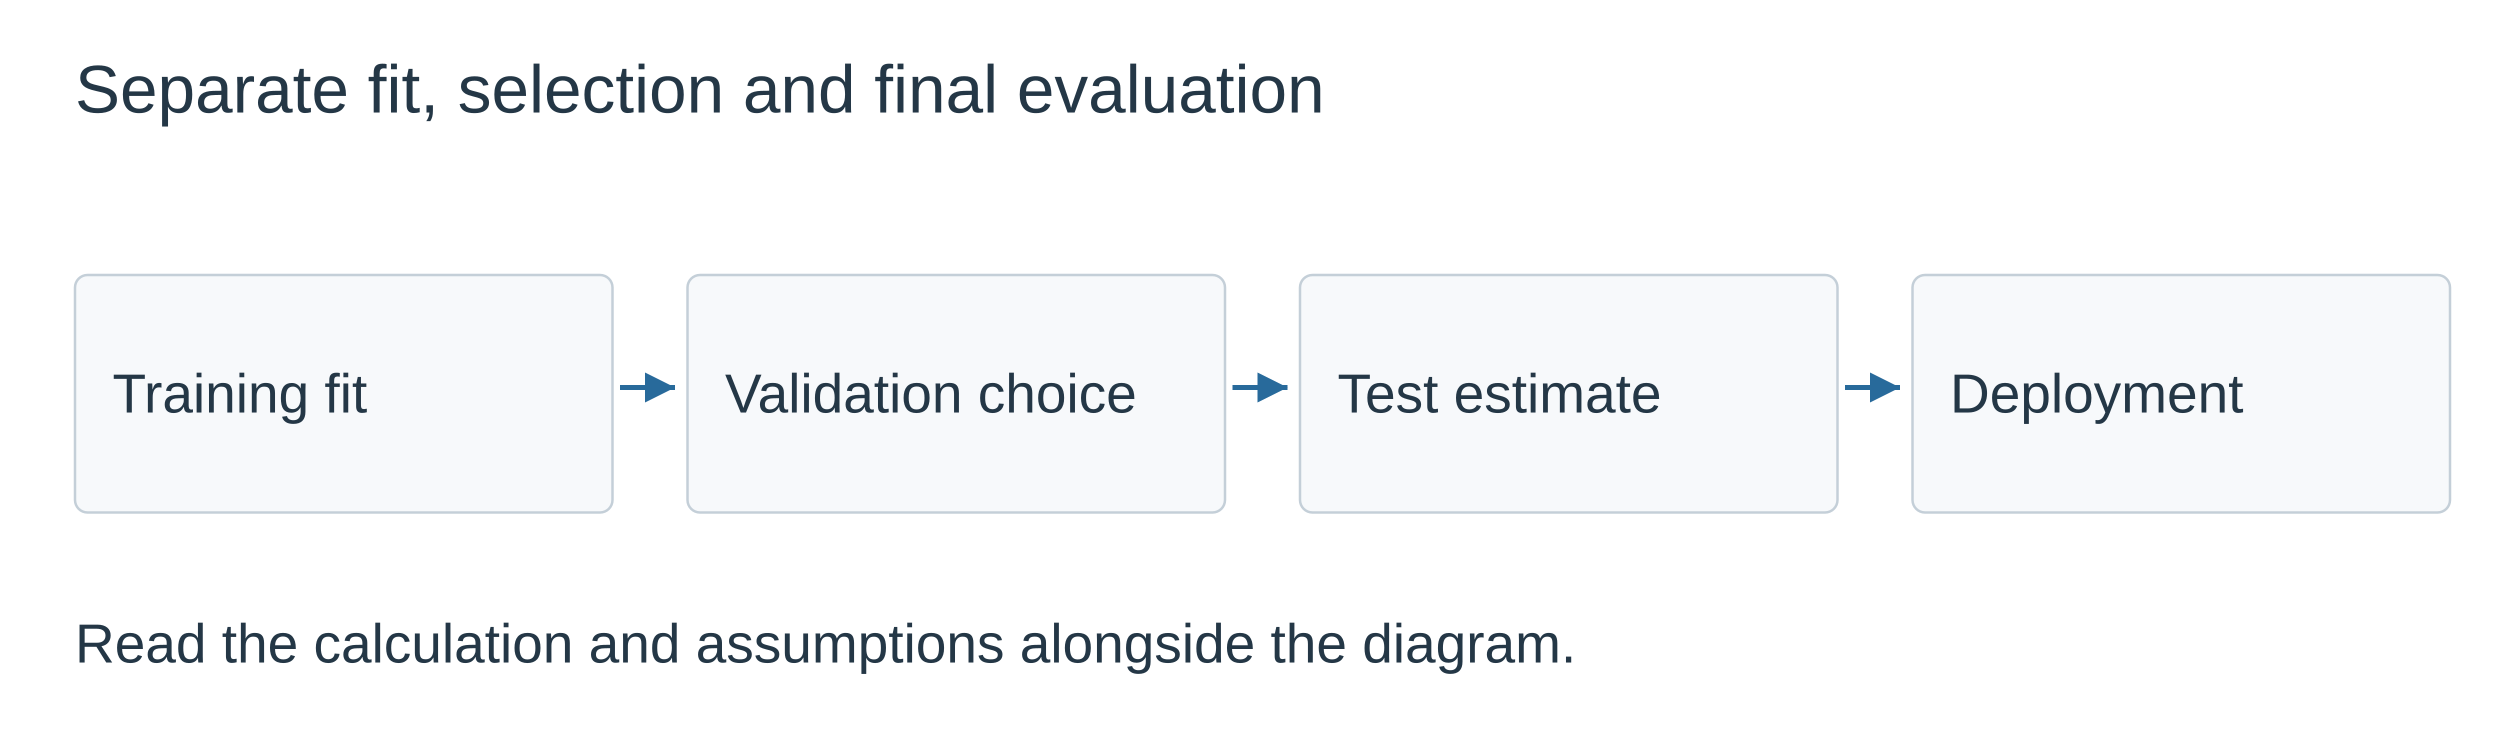
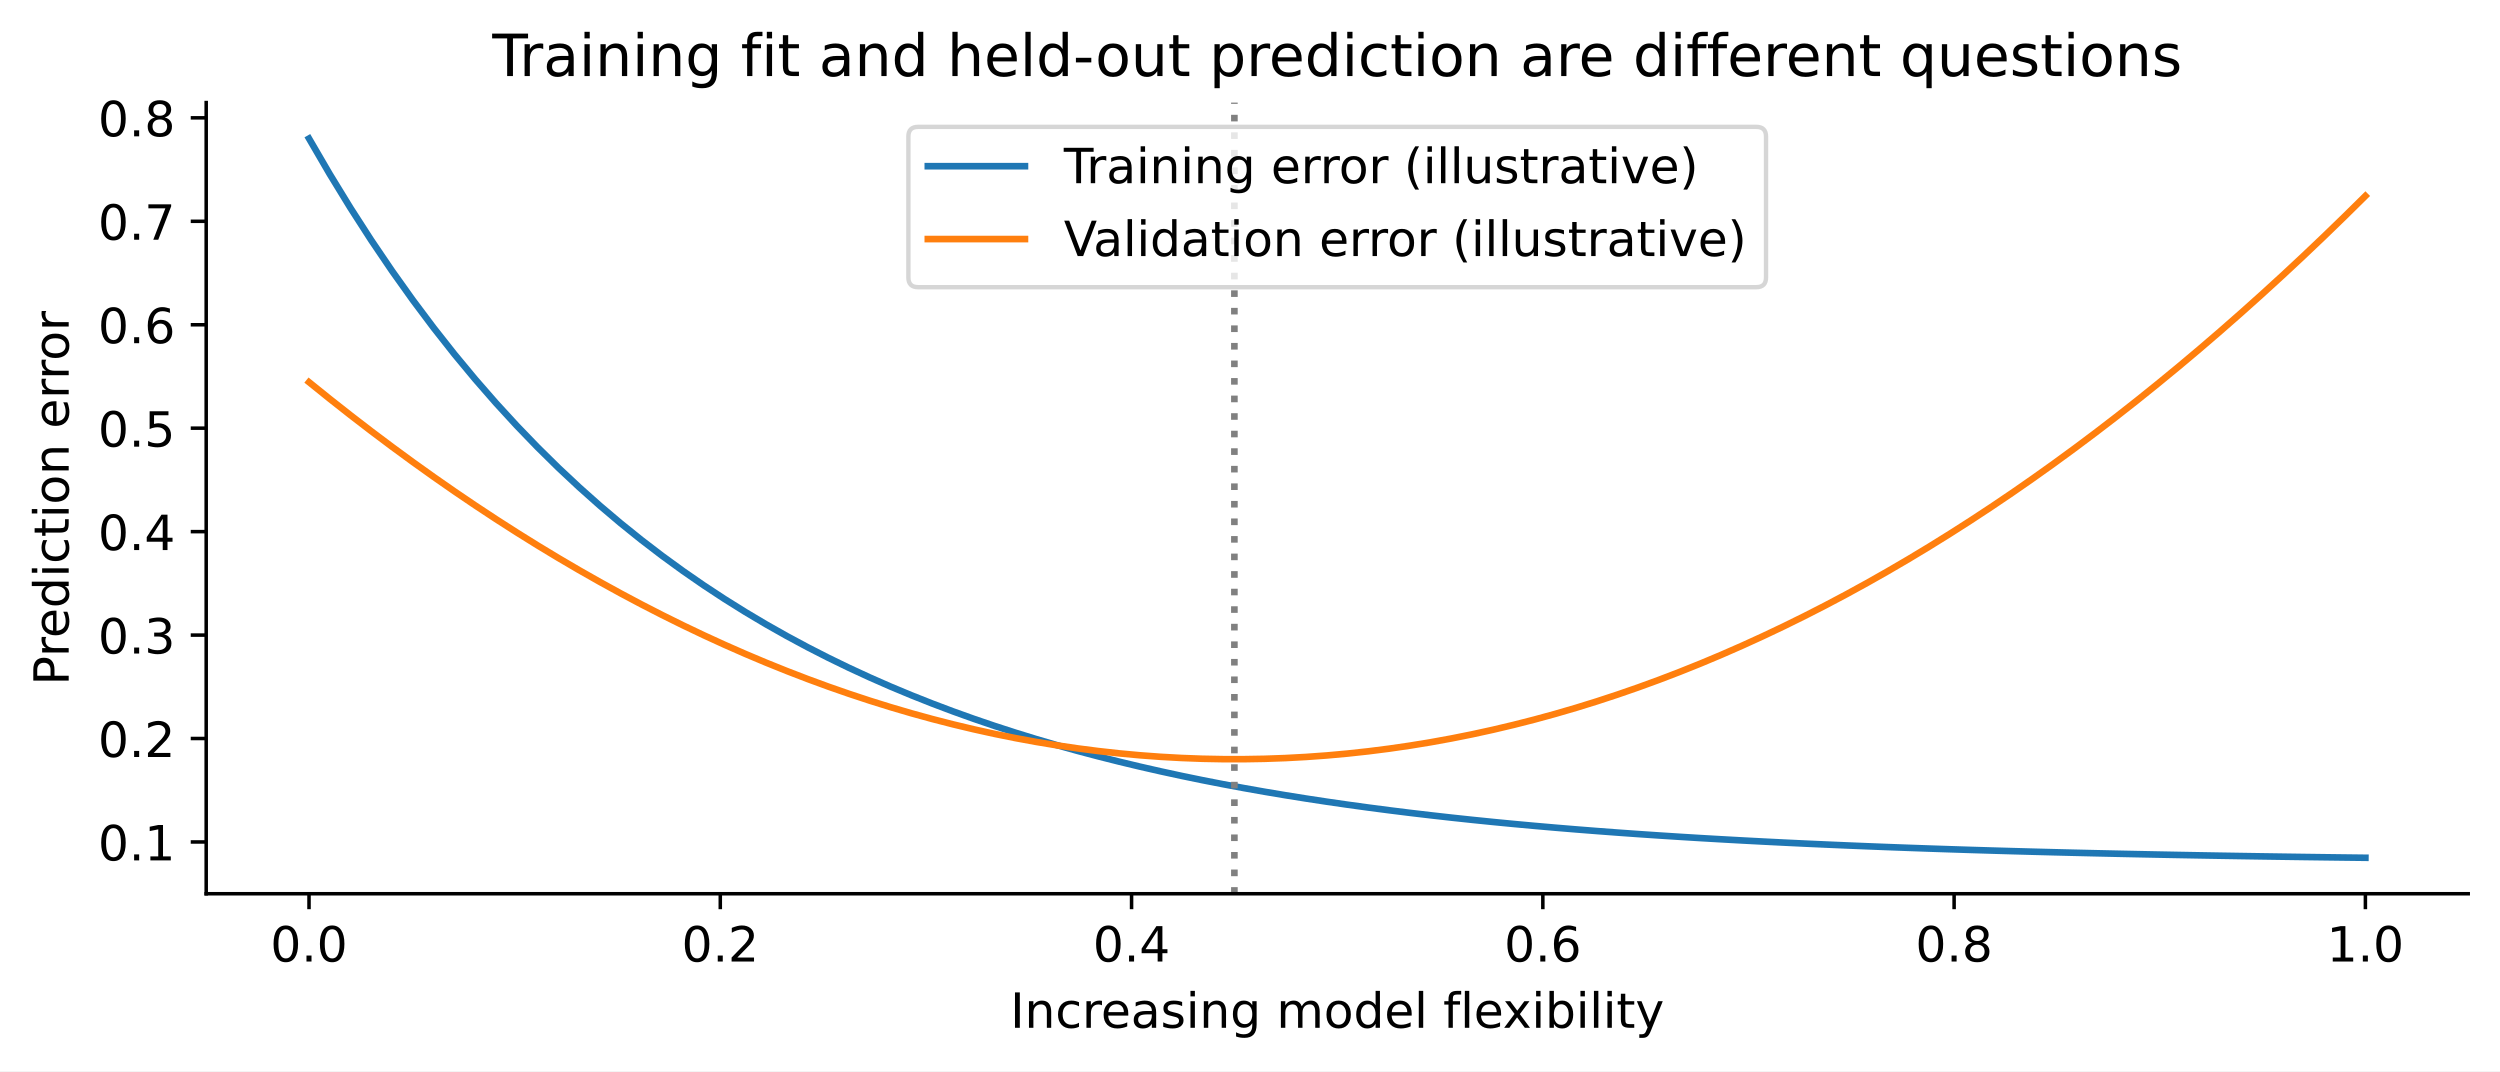
- <svg xmlns="http://www.w3.org/2000/svg" viewBox="0 0 1000 300" role="img" aria-labelledby="t d">
-   <rect width="1000" height="300" fill="white" />
+ <svg xmlns="http://www.w3.org/2000/svg" xmlns:xlink="http://www.w3.org/1999/xlink" width="566.134pt" height="242.591pt" viewBox="0 0 566.134 242.591" version="1.1">
  <defs>
-     <marker id="arrow" markerWidth="7" markerHeight="7" refX="6" refY="3" orient="auto">
-       <path d="M0 0L6 3L0 6" fill="#286a9b" />
-     </marker>
+     <style type="text/css">*{stroke-linejoin: round; stroke-linecap: butt}</style>
  </defs>
-   <style>text{font-family:Arial,sans-serif;fill:#243746}.box{fill:#f7f9fb;stroke:#c4cfd8}</style>
-   <text x="30" y="45" font-size="27">Separate fit, selection and final evaluation</text>
-   <rect x="30" y="110" width="215" height="95" rx="5" class="box" />
-   <text x="45" y="165" font-size="22">Training fit</text>
-   <path d="M248 155L270 155" fill="none" stroke="#286a9b" stroke-width="2" marker-end="url(#arrow)" />
-   <rect x="275" y="110" width="215" height="95" rx="5" class="box" />
-   <text x="290" y="165" font-size="22">Validation choice</text>
-   <path d="M493 155L515 155" fill="none" stroke="#286a9b" stroke-width="2" marker-end="url(#arrow)" />
-   <rect x="520" y="110" width="215" height="95" rx="5" class="box" />
-   <text x="535" y="165" font-size="22">Test estimate</text>
-   <path d="M738 155L760 155" fill="none" stroke="#286a9b" stroke-width="2" marker-end="url(#arrow)" />
-   <rect x="765" y="110" width="215" height="95" rx="5" class="box" />
-   <text x="780" y="165" font-size="22">Deployment</text>
-   <text x="30" y="265" font-size="22">Read the calculation and assumptions alongside the diagram.</text>
+   <g id="figure_1">
+     <g id="patch_1">
+       <path d="M 0 242.591 L 566.134 242.591 L 566.134 0 L 0 0 z " style="fill: #ffffff" />
+     </g>
+     <g id="axes_1">
+       <g id="patch_2">
+         <path d="M 46.694 202.39 L 558.934 202.39 L 558.934 23.23 L 46.694 23.23 z " style="fill: #ffffff" />
+       </g>
+       <g id="matplotlib.axis_1">
+         <g id="xtick_1">
+           <g id="line2d_1">
+             <defs>
+               <path id="m36c6778927" d="M 0 0 L 0 3.5 " style="stroke: #000000; stroke-width: 0.8" />
+             </defs>
+             <g>
+               <use xlink:href="#m36c6778927" x="69.978" y="202.39" style="stroke: #000000; stroke-width: 0.8" />
+             </g>
+           </g>
+           <g id="text_1">
+             <text style="font-size: 11px; font-family: 'DejaVu Sans', 'Bitstream Vera Sans', 'Computer Modern Sans Serif', 'Lucida Grande', 'Verdana', 'Geneva', 'Lucid', 'Arial', 'Helvetica', 'Avant Garde', sans-serif; text-anchor: middle" x="69.978" y="217.747" transform="rotate(-0 69.97793 217.7474)">0.0</text>
+           </g>
+         </g>
+         <g id="xtick_2">
+           <g id="line2d_2">
+             <g>
+               <use xlink:href="#m36c6778927" x="163.112" y="202.39" style="stroke: #000000; stroke-width: 0.8" />
+             </g>
+           </g>
+           <g id="text_2">
+             <text style="font-size: 11px; font-family: 'DejaVu Sans', 'Bitstream Vera Sans', 'Computer Modern Sans Serif', 'Lucida Grande', 'Verdana', 'Geneva', 'Lucid', 'Arial', 'Helvetica', 'Avant Garde', sans-serif; text-anchor: middle" x="163.112" y="217.747" transform="rotate(-0 163.1125 217.7474)">0.2</text>
+           </g>
+         </g>
+         <g id="xtick_3">
+           <g id="line2d_3">
+             <g>
+               <use xlink:href="#m36c6778927" x="256.247" y="202.39" style="stroke: #000000; stroke-width: 0.8" />
+             </g>
+           </g>
+           <g id="text_3">
+             <text style="font-size: 11px; font-family: 'DejaVu Sans', 'Bitstream Vera Sans', 'Computer Modern Sans Serif', 'Lucida Grande', 'Verdana', 'Geneva', 'Lucid', 'Arial', 'Helvetica', 'Avant Garde', sans-serif; text-anchor: middle" x="256.247" y="217.747" transform="rotate(-0 256.247 217.7474)">0.4</text>
+           </g>
+         </g>
+         <g id="xtick_4">
+           <g id="line2d_4">
+             <g>
+               <use xlink:href="#m36c6778927" x="349.382" y="202.39" style="stroke: #000000; stroke-width: 0.8" />
+             </g>
+           </g>
+           <g id="text_4">
+             <text style="font-size: 11px; font-family: 'DejaVu Sans', 'Bitstream Vera Sans', 'Computer Modern Sans Serif', 'Lucida Grande', 'Verdana', 'Geneva', 'Lucid', 'Arial', 'Helvetica', 'Avant Garde', sans-serif; text-anchor: middle" x="349.382" y="217.747" transform="rotate(-0 349.3816 217.7474)">0.6</text>
+           </g>
+         </g>
+         <g id="xtick_5">
+           <g id="line2d_5">
+             <g>
+               <use xlink:href="#m36c6778927" x="442.516" y="202.39" style="stroke: #000000; stroke-width: 0.8" />
+             </g>
+           </g>
+           <g id="text_5">
+             <text style="font-size: 11px; font-family: 'DejaVu Sans', 'Bitstream Vera Sans', 'Computer Modern Sans Serif', 'Lucida Grande', 'Verdana', 'Geneva', 'Lucid', 'Arial', 'Helvetica', 'Avant Garde', sans-serif; text-anchor: middle" x="442.516" y="217.747" transform="rotate(-0 442.5161 217.7474)">0.8</text>
+           </g>
+         </g>
+         <g id="xtick_6">
+           <g id="line2d_6">
+             <g>
+               <use xlink:href="#m36c6778927" x="535.651" y="202.39" style="stroke: #000000; stroke-width: 0.8" />
+             </g>
+           </g>
+           <g id="text_6">
+             <text style="font-size: 11px; font-family: 'DejaVu Sans', 'Bitstream Vera Sans', 'Computer Modern Sans Serif', 'Lucida Grande', 'Verdana', 'Geneva', 'Lucid', 'Arial', 'Helvetica', 'Avant Garde', sans-serif; text-anchor: middle" x="535.651" y="217.747" transform="rotate(-0 535.6507 217.7474)">1.0</text>
+           </g>
+         </g>
+         <g id="text_7">
+           <text style="font-size: 11px; font-family: 'DejaVu Sans', 'Bitstream Vera Sans', 'Computer Modern Sans Serif', 'Lucida Grande', 'Verdana', 'Geneva', 'Lucid', 'Arial', 'Helvetica', 'Avant Garde', sans-serif; text-anchor: middle" x="302.814" y="232.748" transform="rotate(-0 302.8143 232.7482)">Increasing model flexibility</text>
+         </g>
+       </g>
+       <g id="matplotlib.axis_2">
+         <g id="ytick_1">
+           <g id="line2d_7">
+             <defs>
+               <path id="m4e1bc55150" d="M 0 0 L -3.5 0 " style="stroke: #000000; stroke-width: 0.8" />
+             </defs>
+             <g>
+               <use xlink:href="#m4e1bc55150" x="46.694" y="190.666" style="stroke: #000000; stroke-width: 0.8" />
+             </g>
+           </g>
+           <g id="text_8">
+             <text style="font-size: 11px; font-family: 'DejaVu Sans', 'Bitstream Vera Sans', 'Computer Modern Sans Serif', 'Lucida Grande', 'Verdana', 'Geneva', 'Lucid', 'Arial', 'Helvetica', 'Avant Garde', sans-serif; text-anchor: end" x="39.694" y="194.845" transform="rotate(-0 39.6943 194.8448)">0.1</text>
+           </g>
+         </g>
+         <g id="ytick_2">
+           <g id="line2d_8">
+             <g>
+               <use xlink:href="#m4e1bc55150" x="46.694" y="167.241" style="stroke: #000000; stroke-width: 0.8" />
+             </g>
+           </g>
+           <g id="text_9">
+             <text style="font-size: 11px; font-family: 'DejaVu Sans', 'Bitstream Vera Sans', 'Computer Modern Sans Serif', 'Lucida Grande', 'Verdana', 'Geneva', 'Lucid', 'Arial', 'Helvetica', 'Avant Garde', sans-serif; text-anchor: end" x="39.694" y="171.419" transform="rotate(-0 39.6943 171.4194)">0.2</text>
+           </g>
+         </g>
+         <g id="ytick_3">
+           <g id="line2d_9">
+             <g>
+               <use xlink:href="#m4e1bc55150" x="46.694" y="143.815" style="stroke: #000000; stroke-width: 0.8" />
+             </g>
+           </g>
+           <g id="text_10">
+             <text style="font-size: 11px; font-family: 'DejaVu Sans', 'Bitstream Vera Sans', 'Computer Modern Sans Serif', 'Lucida Grande', 'Verdana', 'Geneva', 'Lucid', 'Arial', 'Helvetica', 'Avant Garde', sans-serif; text-anchor: end" x="39.694" y="147.994" transform="rotate(-0 39.6943 147.9941)">0.3</text>
+           </g>
+         </g>
+         <g id="ytick_4">
+           <g id="line2d_10">
+             <g>
+               <use xlink:href="#m4e1bc55150" x="46.694" y="120.39" style="stroke: #000000; stroke-width: 0.8" />
+             </g>
+           </g>
+           <g id="text_11">
+             <text style="font-size: 11px; font-family: 'DejaVu Sans', 'Bitstream Vera Sans', 'Computer Modern Sans Serif', 'Lucida Grande', 'Verdana', 'Geneva', 'Lucid', 'Arial', 'Helvetica', 'Avant Garde', sans-serif; text-anchor: end" x="39.694" y="124.569" transform="rotate(-0 39.6943 124.5687)">0.4</text>
+           </g>
+         </g>
+         <g id="ytick_5">
+           <g id="line2d_11">
+             <g>
+               <use xlink:href="#m4e1bc55150" x="46.694" y="96.965" style="stroke: #000000; stroke-width: 0.8" />
+             </g>
+           </g>
+           <g id="text_12">
+             <text style="font-size: 11px; font-family: 'DejaVu Sans', 'Bitstream Vera Sans', 'Computer Modern Sans Serif', 'Lucida Grande', 'Verdana', 'Geneva', 'Lucid', 'Arial', 'Helvetica', 'Avant Garde', sans-serif; text-anchor: end" x="39.694" y="101.143" transform="rotate(-0 39.6943 101.1433)">0.5</text>
+           </g>
+         </g>
+         <g id="ytick_6">
+           <g id="line2d_12">
+             <g>
+               <use xlink:href="#m4e1bc55150" x="46.694" y="73.539" style="stroke: #000000; stroke-width: 0.8" />
+             </g>
+           </g>
+           <g id="text_13">
+             <text style="font-size: 11px; font-family: 'DejaVu Sans', 'Bitstream Vera Sans', 'Computer Modern Sans Serif', 'Lucida Grande', 'Verdana', 'Geneva', 'Lucid', 'Arial', 'Helvetica', 'Avant Garde', sans-serif; text-anchor: end" x="39.694" y="77.718" transform="rotate(-0 39.6943 77.71795)">0.6</text>
+           </g>
+         </g>
+         <g id="ytick_7">
+           <g id="line2d_13">
+             <g>
+               <use xlink:href="#m4e1bc55150" x="46.694" y="50.114" style="stroke: #000000; stroke-width: 0.8" />
+             </g>
+           </g>
+           <g id="text_14">
+             <text style="font-size: 11px; font-family: 'DejaVu Sans', 'Bitstream Vera Sans', 'Computer Modern Sans Serif', 'Lucida Grande', 'Verdana', 'Geneva', 'Lucid', 'Arial', 'Helvetica', 'Avant Garde', sans-serif; text-anchor: end" x="39.694" y="54.293" transform="rotate(-0 39.6943 54.29258)">0.7</text>
+           </g>
+         </g>
+         <g id="ytick_8">
+           <g id="line2d_14">
+             <g>
+               <use xlink:href="#m4e1bc55150" x="46.694" y="26.689" style="stroke: #000000; stroke-width: 0.8" />
+             </g>
+           </g>
+           <g id="text_15">
+             <text style="font-size: 11px; font-family: 'DejaVu Sans', 'Bitstream Vera Sans', 'Computer Modern Sans Serif', 'Lucida Grande', 'Verdana', 'Geneva', 'Lucid', 'Arial', 'Helvetica', 'Avant Garde', sans-serif; text-anchor: end" x="39.694" y="30.867" transform="rotate(-0 39.6943 30.86721)">0.8</text>
+           </g>
+         </g>
+         <g id="text_16">
+           <text style="font-size: 11px; font-family: 'DejaVu Sans', 'Bitstream Vera Sans', 'Computer Modern Sans Serif', 'Lucida Grande', 'Verdana', 'Geneva', 'Lucid', 'Arial', 'Helvetica', 'Avant Garde', sans-serif; text-anchor: middle" x="15.558" y="112.81" transform="rotate(-90 15.55828 112.8099)">Prediction error</text>
+         </g>
+       </g>
+       <g id="line2d_15">
+         <path d="M 69.978 31.374 L 74.682 39.45 L 79.385 47.128 L 84.089 54.428 L 88.793 61.369 L 93.497 67.967 L 98.201 74.241 L 102.904 80.206 L 107.608 85.877 L 112.312 91.269 L 117.016 96.395 L 121.719 101.268 L 126.423 105.902 L 131.127 110.308 L 135.831 114.496 L 140.534 118.478 L 145.238 122.264 L 149.942 125.864 L 154.646 129.286 L 159.349 132.54 L 164.053 135.633 L 168.757 138.575 L 173.461 141.371 L 178.165 144.029 L 182.868 146.557 L 187.572 148.96 L 192.276 151.245 L 196.98 153.417 L 201.683 155.483 L 206.387 157.446 L 211.091 159.313 L 215.795 161.088 L 220.498 162.775 L 225.202 164.38 L 229.906 165.905 L 234.61 167.355 L 239.313 168.734 L 244.017 170.045 L 248.721 171.291 L 253.425 172.476 L 258.129 173.603 L 262.832 174.674 L 267.536 175.693 L 272.24 176.661 L 276.944 177.581 L 281.647 178.456 L 286.351 179.289 L 291.055 180.08 L 295.759 180.832 L 300.462 181.547 L 305.166 182.227 L 309.87 182.873 L 314.574 183.488 L 319.277 184.072 L 323.981 184.627 L 328.685 185.156 L 333.389 185.658 L 338.093 186.135 L 342.796 186.589 L 347.5 187.021 L 352.204 187.431 L 356.908 187.821 L 361.611 188.192 L 366.315 188.544 L 371.019 188.88 L 375.723 189.198 L 380.426 189.501 L 385.13 189.79 L 389.834 190.063 L 394.538 190.324 L 399.241 190.571 L 403.945 190.807 L 408.649 191.031 L 413.353 191.243 L 418.057 191.446 L 422.76 191.638 L 427.464 191.821 L 432.168 191.995 L 436.872 192.16 L 441.575 192.317 L 446.279 192.467 L 450.983 192.609 L 455.687 192.744 L 460.39 192.872 L 465.094 192.994 L 469.798 193.11 L 474.502 193.221 L 479.205 193.326 L 483.909 193.425 L 488.613 193.52 L 493.317 193.61 L 498.021 193.696 L 502.724 193.778 L 507.428 193.855 L 512.132 193.929 L 516.836 193.999 L 521.539 194.066 L 526.243 194.129 L 530.947 194.189 L 535.651 194.246 " clip-path="url(#p7a56018b12)" style="fill: none; stroke: #1f77b4; stroke-width: 1.5; stroke-linecap: square" />
+       </g>
+       <g id="line2d_16">
+         <path d="M 69.978 86.54 L 74.682 90.331 L 79.385 94.035 L 84.089 97.653 L 88.793 101.185 L 93.497 104.631 L 98.201 107.991 L 102.904 111.265 L 107.608 114.453 L 112.312 117.555 L 117.016 120.571 L 121.719 123.5 L 126.423 126.344 L 131.127 129.102 L 135.831 131.773 L 140.534 134.359 L 145.238 136.859 L 149.942 139.272 L 154.646 141.6 L 159.349 143.841 L 164.053 145.996 L 168.757 148.066 L 173.461 150.049 L 178.165 151.946 L 182.868 153.758 L 187.572 155.483 L 192.276 157.122 L 196.98 158.675 L 201.683 160.142 L 206.387 161.523 L 211.091 162.818 L 215.795 164.027 L 220.498 165.15 L 225.202 166.187 L 229.906 167.137 L 234.61 168.002 L 239.313 168.781 L 244.017 169.473 L 248.721 170.08 L 253.425 170.601 L 258.129 171.035 L 262.832 171.384 L 267.536 171.646 L 272.24 171.822 L 276.944 171.913 L 281.647 171.917 L 286.351 171.835 L 291.055 171.668 L 295.759 171.414 L 300.462 171.074 L 305.166 170.648 L 309.87 170.136 L 314.574 169.538 L 319.277 168.854 L 323.981 168.084 L 328.685 167.228 L 333.389 166.286 L 338.093 165.257 L 342.796 164.143 L 347.5 162.943 L 352.204 161.656 L 356.908 160.284 L 361.611 158.826 L 366.315 157.281 L 371.019 155.651 L 375.723 153.934 L 380.426 152.131 L 385.13 150.243 L 389.834 148.268 L 394.538 146.207 L 399.241 144.06 L 403.945 141.828 L 408.649 139.509 L 413.353 137.104 L 418.057 134.613 L 422.76 132.036 L 427.464 129.373 L 432.168 126.624 L 436.872 123.789 L 441.575 120.867 L 446.279 117.86 L 450.983 114.767 L 455.687 111.588 L 460.39 108.322 L 465.094 104.971 L 469.798 101.533 L 474.502 98.01 L 479.205 94.4 L 483.909 90.705 L 488.613 86.923 L 493.317 83.056 L 498.021 79.102 L 502.724 75.062 L 507.428 70.936 L 512.132 66.724 L 516.836 62.427 L 521.539 58.043 L 526.243 53.573 L 530.947 49.017 L 535.651 44.375 " clip-path="url(#p7a56018b12)" style="fill: none; stroke: #ff7f0e; stroke-width: 1.5; stroke-linecap: square" />
+       </g>
+       <g id="line2d_17">
+         <path d="M 279.531 202.39 L 279.531 23.23 " clip-path="url(#p7a56018b12)" style="fill: none; stroke-dasharray: 1.5,2.475; stroke-dashoffset: 0; stroke: #808080; stroke-width: 1.5" />
+       </g>
+       <g id="patch_3">
+         <path d="M 46.694 202.39 L 46.694 23.23 " style="fill: none; stroke: #000000; stroke-width: 0.8; stroke-linejoin: miter; stroke-linecap: square" />
+       </g>
+       <g id="patch_4">
+         <path d="M 46.694 202.39 L 558.934 202.39 " style="fill: none; stroke: #000000; stroke-width: 0.8; stroke-linejoin: miter; stroke-linecap: square" />
+       </g>
+       <g id="text_17">
+         <text style="font-size: 13.2px; font-family: 'DejaVu Sans', 'Bitstream Vera Sans', 'Computer Modern Sans Serif', 'Lucida Grande', 'Verdana', 'Geneva', 'Lucid', 'Arial', 'Helvetica', 'Avant Garde', sans-serif; text-anchor: middle" x="302.814" y="17.23" transform="rotate(-0 302.8143 17.22994)">Training fit and held-out prediction are different questions</text>
+       </g>
+       <g id="legend_1">
+         <g id="patch_5">
+           <path d="M 207.907 65.032 L 397.722 65.032 Q 399.922 65.032 399.922 62.832 L 399.922 30.93 Q 399.922 28.73 397.722 28.73 L 207.907 28.73 Q 205.707 28.73 205.707 30.93 L 205.707 62.832 Q 205.707 65.032 207.907 65.032 z " style="fill: #ffffff; opacity: 0.8; stroke: #cccccc; stroke-linejoin: miter" />
+         </g>
+         <g id="line2d_18">
+           <path d="M 210.107 37.638 L 221.107 37.638 L 232.107 37.638 " style="fill: none; stroke: #1f77b4; stroke-width: 1.5; stroke-linecap: square" />
+         </g>
+         <g id="text_18">
+           <text style="font-size: 11px; font-family: 'DejaVu Sans', 'Bitstream Vera Sans', 'Computer Modern Sans Serif', 'Lucida Grande', 'Verdana', 'Geneva', 'Lucid', 'Arial', 'Helvetica', 'Avant Garde', sans-serif; text-anchor: start" x="240.907" y="41.488" transform="rotate(-0 240.9066 41.48822)">Training error (illustrative)</text>
+         </g>
+         <g id="line2d_19">
+           <path d="M 210.107 54.139 L 221.107 54.139 L 232.107 54.139 " style="fill: none; stroke: #ff7f0e; stroke-width: 1.5; stroke-linecap: square" />
+         </g>
+         <g id="text_19">
+           <text style="font-size: 11px; font-family: 'DejaVu Sans', 'Bitstream Vera Sans', 'Computer Modern Sans Serif', 'Lucida Grande', 'Verdana', 'Geneva', 'Lucid', 'Arial', 'Helvetica', 'Avant Garde', sans-serif; text-anchor: start" x="240.907" y="57.989" transform="rotate(-0 240.9066 57.98908)">Validation error (illustrative)</text>
+         </g>
+       </g>
+     </g>
+   </g>
+   <defs>
+     <clipPath id="p7a56018b12">
+       <rect x="46.694" y="23.23" width="512.24" height="179.16" />
+     </clipPath>
+   </defs>
</svg>
